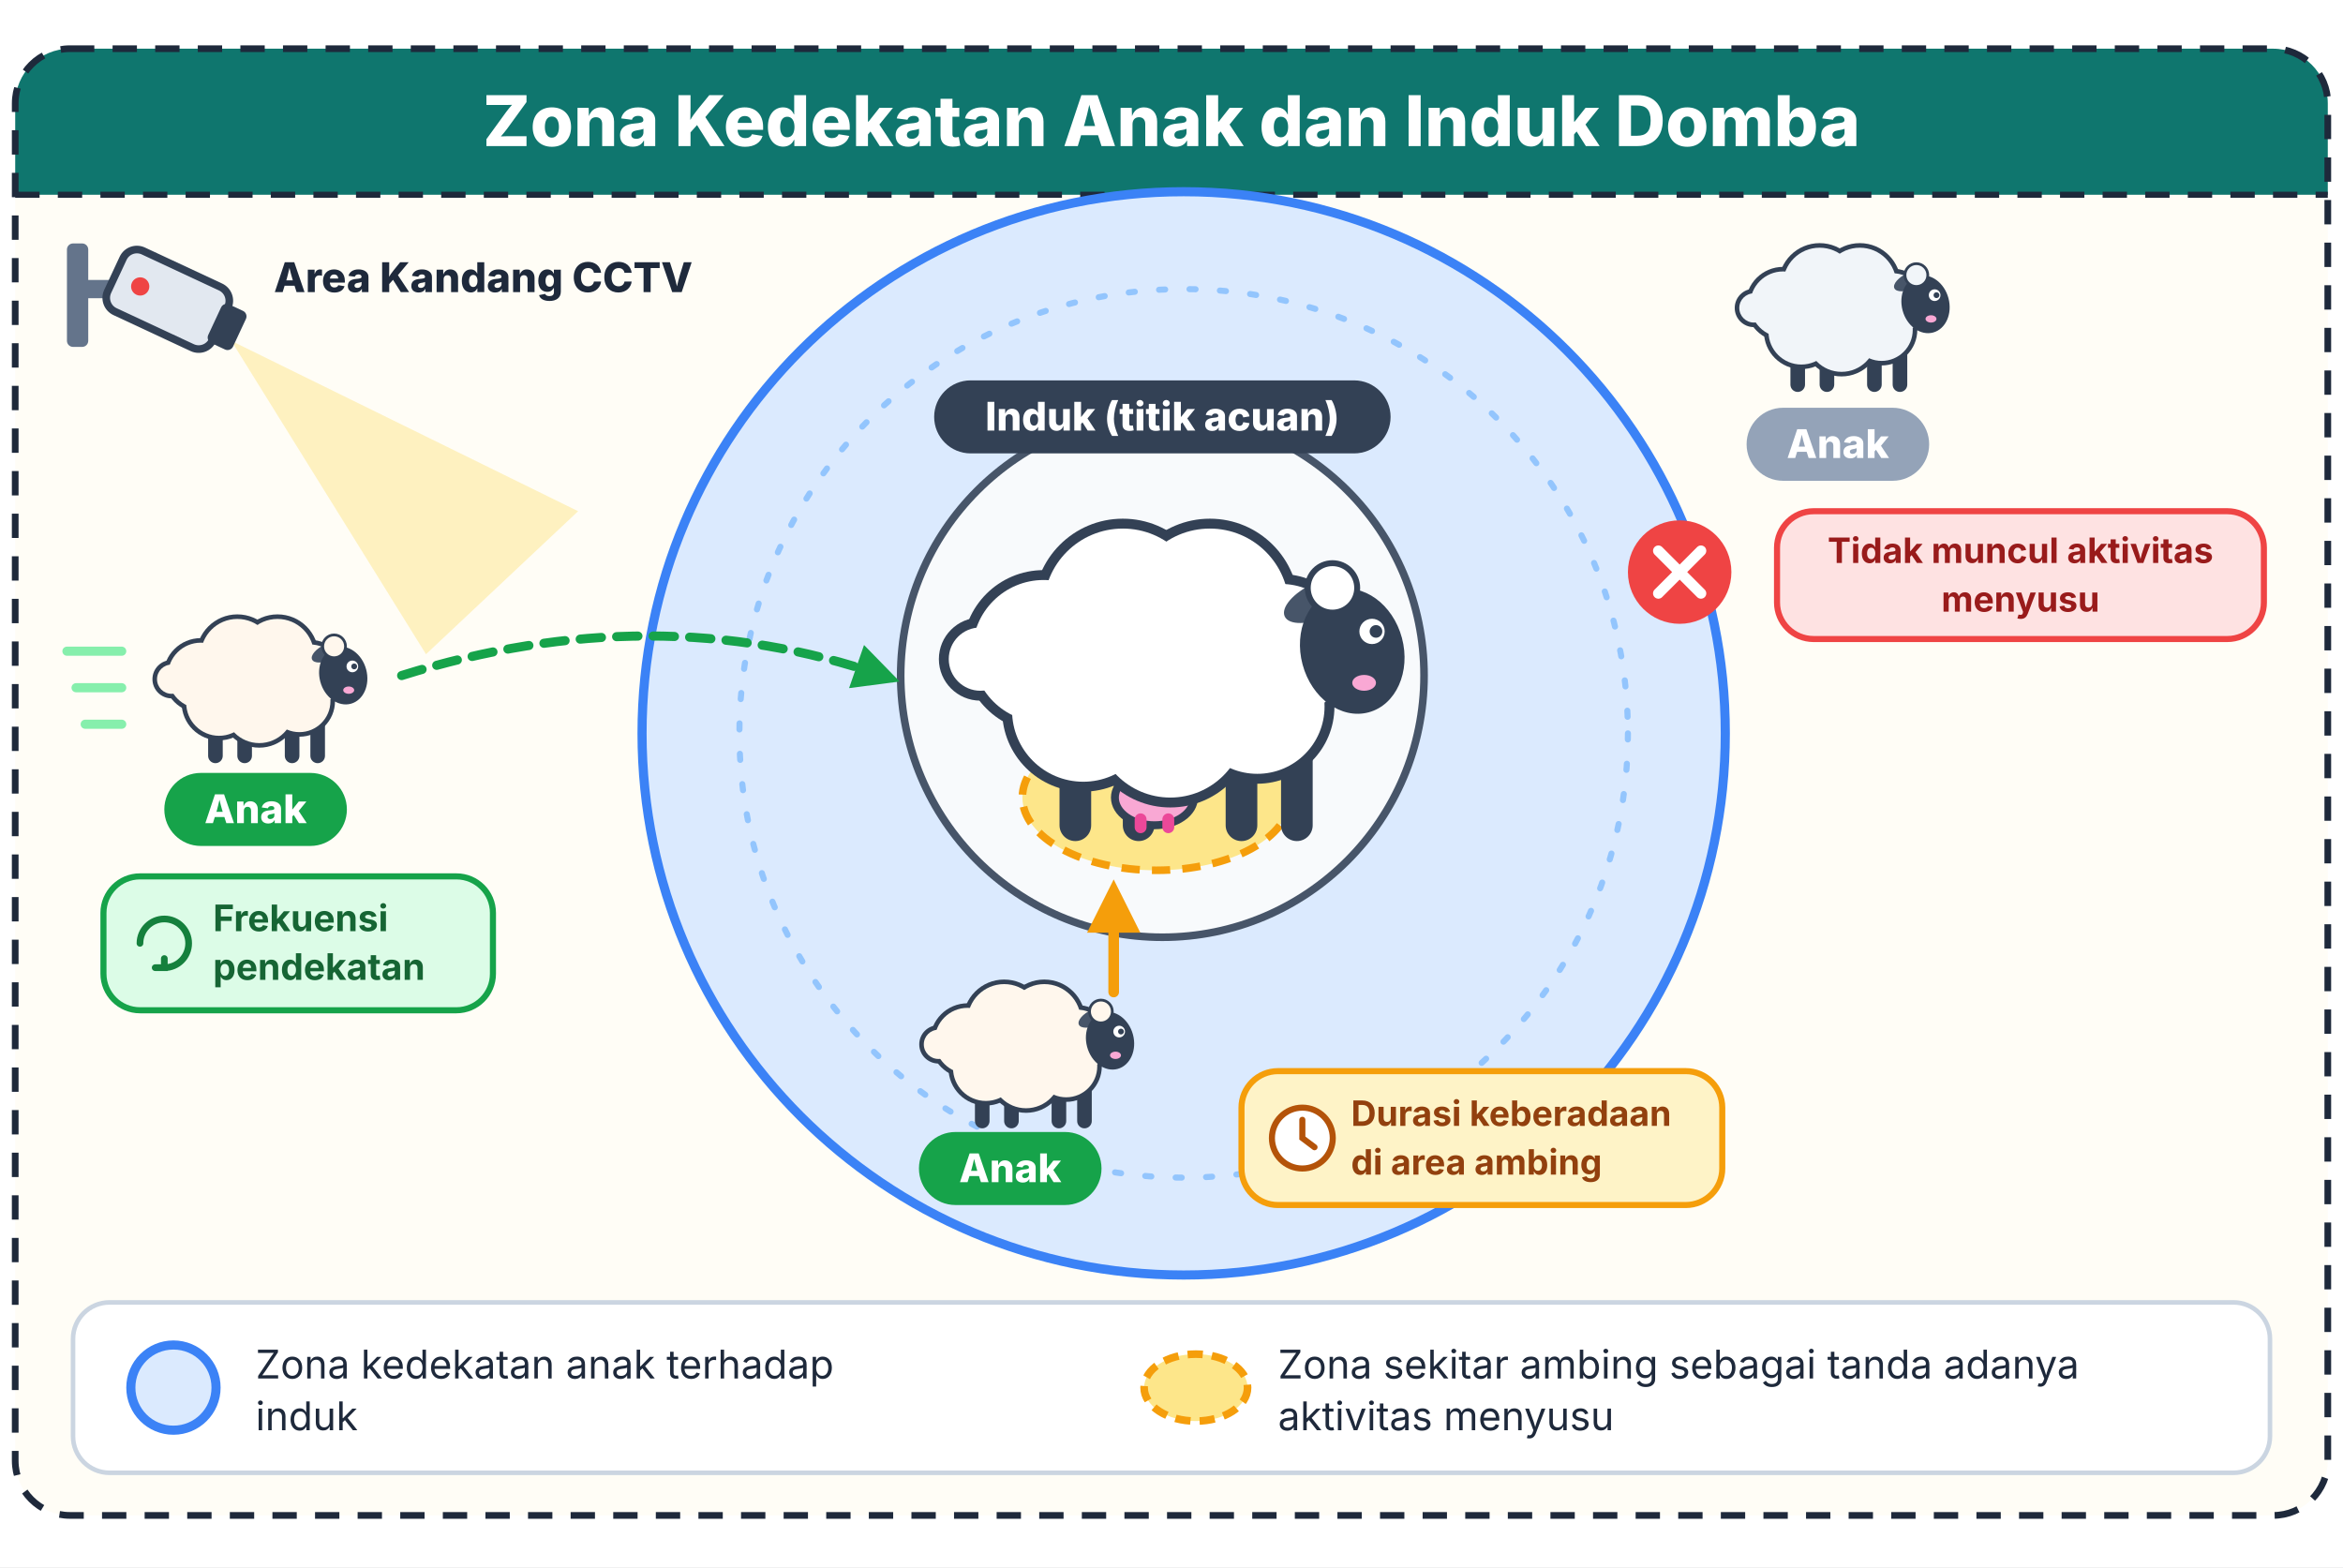
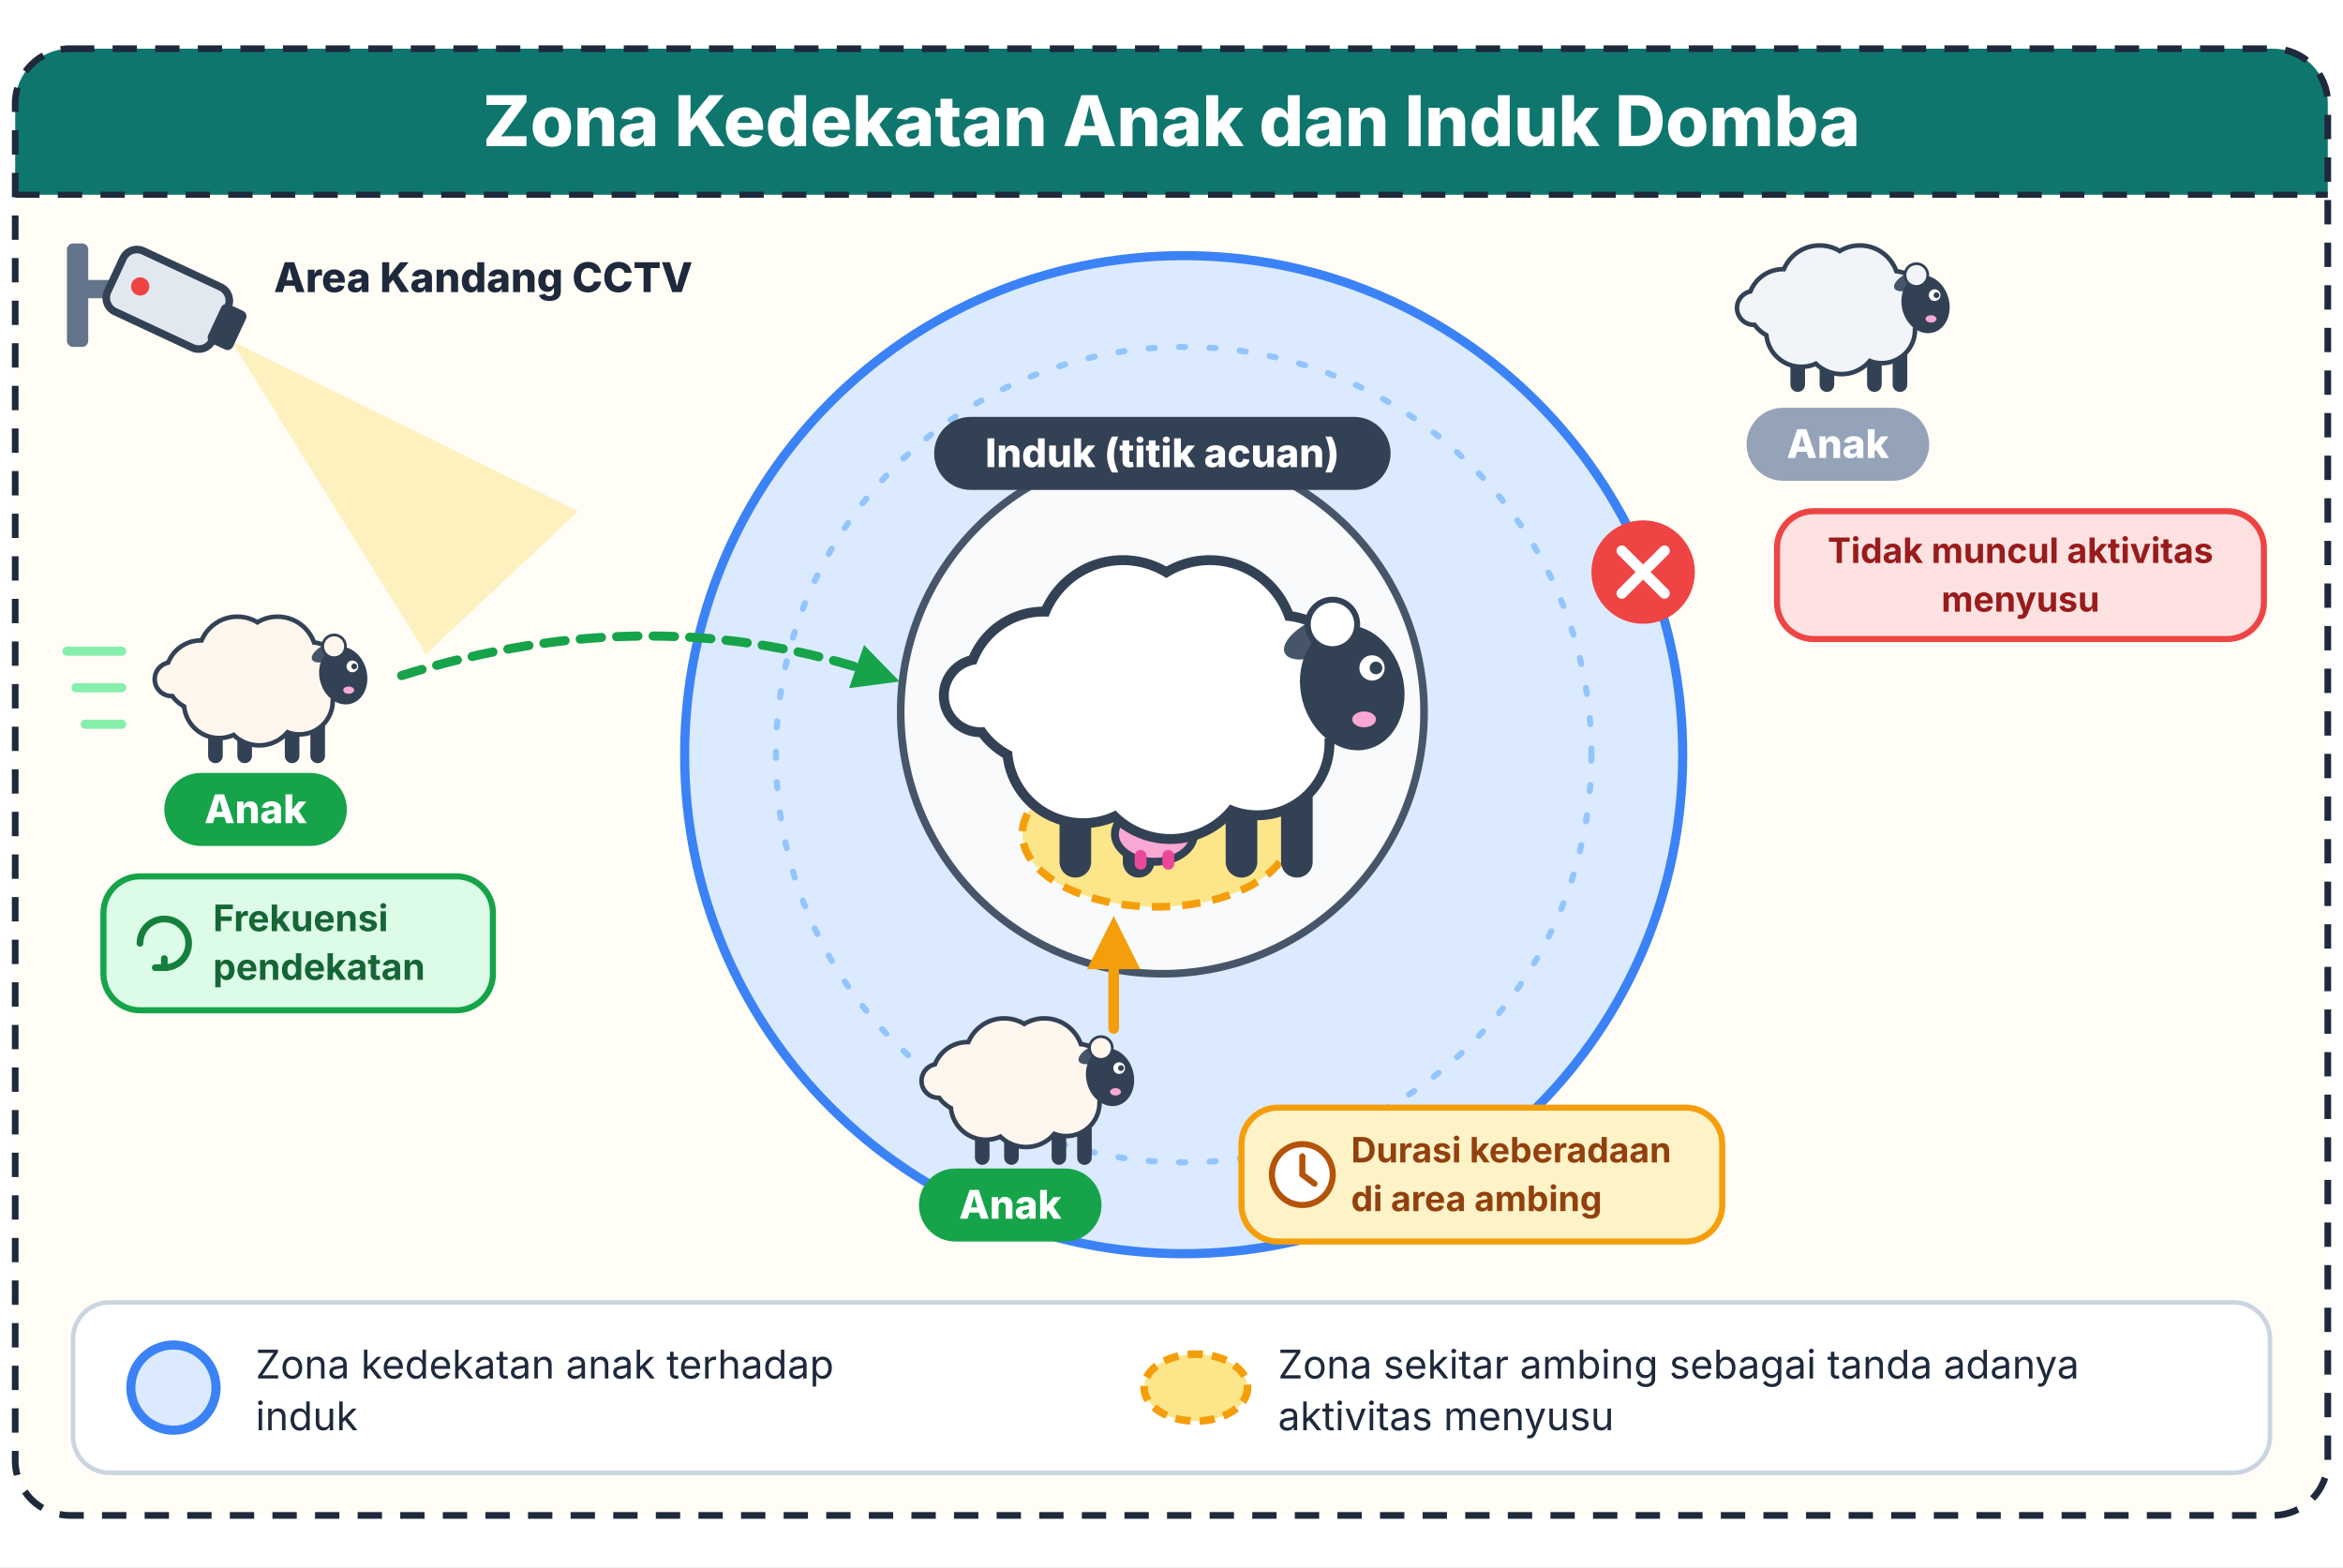
<svg xmlns="http://www.w3.org/2000/svg" width="770" height="515" viewBox="0 0 770 515" font-family="Inter, sans-serif">
  <defs>
    <clipPath id="card">
      <rect x="5" y="16" width="760" height="482" rx="18" />
    </clipPath>
    <marker id="aG" viewBox="0 0 10 10" refX="6" refY="5" markerWidth="5" markerHeight="5" orient="auto">
      <path d="M0,0 L10,5 L0,10 z" fill="#16a34a" />
    </marker>
    <marker id="aO" viewBox="0 0 10 10" refX="6" refY="5" markerWidth="5" markerHeight="5" orient="auto">
      <path d="M0,0 L10,5 L0,10 z" fill="#f59e0b" />
    </marker>
  </defs>
  <rect width="770" height="515" fill="#ffffff" />
  <rect x="5" y="16" width="760" height="482" rx="18" fill="#fffdf6" />
  <g clip-path="url(#card)">
    <rect x="5" y="16" width="760" height="48" fill="#0f766e" />
  </g>
  <text x="385" y="48" text-anchor="middle" font-size="23" font-weight="800" fill="#ffffff">Zona Kedekatan Anak dan Induk Domba</text>
  <line x1="5" y1="64" x2="765" y2="64" stroke="#1e293b" stroke-width="2" stroke-dasharray="8 6" />
  <path d="M76,112 L140,215 L190,168 Z" fill="#fde68a" opacity="0.5" />
  <g transform="translate(22,80)">
    <rect x="0" y="0" width="7" height="34" rx="2" fill="#64748b" />
    <rect x="5" y="12" width="14" height="6" fill="#64748b" />
    <g transform="rotate(25 30 18)">
      <rect x="14" y="6" width="38" height="22" rx="5" fill="#e2e8f0" stroke="#334155" stroke-width="2.5" />
      <rect x="50" y="10" width="9" height="14" rx="2" fill="#334155" />
      <circle cx="23" cy="17" r="3" fill="#ef4444" />
    </g>
  </g>
  <text x="90" y="96" font-size="13.5" font-weight="800" fill="#1e293b">Area Kandang CCTV</text>
-   <circle cx="389" cy="241" r="178" fill="#dbeafe" stroke="#3b82f6" stroke-width="3" />
-   <circle cx="389" cy="241" r="146" fill="none" stroke="#93c5fd" stroke-width="2" stroke-dasharray="2 8" stroke-linecap="round" />
-   <circle cx="382" cy="222" r="86" fill="#f8fafc" stroke="#475569" stroke-width="2.5" />
-   <ellipse cx="380" cy="262" rx="44" ry="24" fill="#fde68a" stroke="#f59e0b" stroke-width="2.5" stroke-dasharray="6 4" />
-   <g transform="translate(304,162) scale(1.3)">
-     <rect x="34" y="62" width="8" height="26" rx="4" fill="#334155" />
-     <rect x="50" y="62" width="8" height="26" rx="4" fill="#334155" />
-     <rect x="76" y="62" width="8" height="26" rx="4" fill="#334155" />
-     <rect x="90" y="62" width="8" height="26" rx="4" fill="#334155" />
-     <ellipse cx="58" cy="77" rx="10" ry="7" fill="#f9a8d4" stroke="#334155" stroke-width="2" />
-     <rect x="53" y="81" width="3" height="5" rx="1.5" fill="#ec4899" />
-     <rect x="60" y="81" width="3" height="5" rx="1.5" fill="#ec4899" />
-     <circle cx="30" cy="40" r="20.5" fill="#334155" />
-     <circle cx="50" cy="29" r="22.5" fill="#334155" />
-     <circle cx="72" cy="29" r="22.5" fill="#334155" />
-     <circle cx="90" cy="40" r="19.5" fill="#334155" />
-     <circle cx="40" cy="55" r="20.5" fill="#334155" />
-     <circle cx="62" cy="58" r="21.5" fill="#334155" />
-     <circle cx="84" cy="54" r="19.5" fill="#334155" />
-     <circle cx="14" cy="42" r="10.5" fill="#334155" />
-     <circle cx="30" cy="40" r="18" fill="#ffffff" />
-     <circle cx="50" cy="29" r="20" fill="#ffffff" />
-     <circle cx="72" cy="29" r="20" fill="#ffffff" />
-     <circle cx="90" cy="40" r="17" fill="#ffffff" />
-     <circle cx="40" cy="55" r="18" fill="#ffffff" />
-     <circle cx="62" cy="58" r="19" fill="#ffffff" />
-     <circle cx="84" cy="54" r="17" fill="#ffffff" />
-     <circle cx="14" cy="42" r="8" fill="#ffffff" />
-     <ellipse cx="100" cy="27" rx="10" ry="4.5" fill="#475569" transform="rotate(-25 100 27)" />
-     <ellipse cx="108" cy="40" rx="13" ry="16" fill="#334155" transform="rotate(-15 108 40)" />
-     <circle cx="103" cy="24" r="7" fill="#334155" />
-     <circle cx="103" cy="24" r="5.5" fill="#ffffff" />
-     <circle cx="113" cy="35" r="3.2" fill="#fff" />
-     <circle cx="114" cy="35" r="1.6" fill="#334155" />
-     <ellipse cx="111" cy="48" rx="3" ry="2" fill="#f9a8d4" />
+   <circle cx="389" cy="248" r="164" fill="#dbeafe" stroke="#3b82f6" stroke-width="3" />
+   <circle cx="389" cy="248" r="134" fill="none" stroke="#93c5fd" stroke-width="2" stroke-dasharray="2 8" stroke-linecap="round" />
+   <g transform="translate(0,12)">
+     <circle cx="382" cy="222" r="86" fill="#f8fafc" stroke="#475569" stroke-width="2.5" />
+     <ellipse cx="380" cy="262" rx="44" ry="24" fill="#fde68a" stroke="#f59e0b" stroke-width="2.5" stroke-dasharray="6 4" />
+     <g transform="translate(304,162) scale(1.3)">
+       <rect x="34" y="62" width="8" height="26" rx="4" fill="#334155" />
+       <rect x="50" y="62" width="8" height="26" rx="4" fill="#334155" />
+       <rect x="76" y="62" width="8" height="26" rx="4" fill="#334155" />
+       <rect x="90" y="62" width="8" height="26" rx="4" fill="#334155" />
+       <ellipse cx="58" cy="77" rx="10" ry="7" fill="#f9a8d4" stroke="#334155" stroke-width="2" />
+       <rect x="53" y="81" width="3" height="5" rx="1.5" fill="#ec4899" />
+       <rect x="60" y="81" width="3" height="5" rx="1.5" fill="#ec4899" />
+       <circle cx="30" cy="40" r="20.5" fill="#334155" />
+       <circle cx="50" cy="29" r="22.5" fill="#334155" />
+       <circle cx="72" cy="29" r="22.5" fill="#334155" />
+       <circle cx="90" cy="40" r="19.5" fill="#334155" />
+       <circle cx="40" cy="55" r="20.5" fill="#334155" />
+       <circle cx="62" cy="58" r="21.5" fill="#334155" />
+       <circle cx="84" cy="54" r="19.5" fill="#334155" />
+       <circle cx="14" cy="42" r="10.5" fill="#334155" />
+       <circle cx="30" cy="40" r="18" fill="#ffffff" />
+       <circle cx="50" cy="29" r="20" fill="#ffffff" />
+       <circle cx="72" cy="29" r="20" fill="#ffffff" />
+       <circle cx="90" cy="40" r="17" fill="#ffffff" />
+       <circle cx="40" cy="55" r="18" fill="#ffffff" />
+       <circle cx="62" cy="58" r="19" fill="#ffffff" />
+       <circle cx="84" cy="54" r="17" fill="#ffffff" />
+       <circle cx="14" cy="42" r="8" fill="#ffffff" />
+       <ellipse cx="100" cy="27" rx="10" ry="4.5" fill="#475569" transform="rotate(-25 100 27)" />
+       <ellipse cx="108" cy="40" rx="13" ry="16" fill="#334155" transform="rotate(-15 108 40)" />
+       <circle cx="103" cy="24" r="7" fill="#334155" />
+       <circle cx="103" cy="24" r="5.5" fill="#ffffff" />
+       <circle cx="113" cy="35" r="3.2" fill="#fff" />
+       <circle cx="114" cy="35" r="1.6" fill="#334155" />
+       <ellipse cx="111" cy="48" rx="3" ry="2" fill="#f9a8d4" />
+     </g>
+     <rect x="307.0" y="125" width="150" height="24" rx="12" fill="#334155" />
+     <text x="382" y="141.5" text-anchor="middle" font-size="13" font-weight="800" fill="#fff">Induk (titik acuan)</text>
+     <line x1="366" y1="326" x2="366" y2="296" stroke="#f59e0b" stroke-width="3.5" stroke-linecap="round" marker-end="url(#aO)" />
+     <g transform="translate(300,318) scale(0.6)">
+       <rect x="34" y="62" width="8" height="26" rx="4" fill="#334155" />
+       <rect x="50" y="62" width="8" height="26" rx="4" fill="#334155" />
+       <rect x="76" y="62" width="8" height="26" rx="4" fill="#334155" />
+       <rect x="90" y="62" width="8" height="26" rx="4" fill="#334155" />
+       <circle cx="30" cy="40" r="20.5" fill="#334155" />
+       <circle cx="50" cy="29" r="22.5" fill="#334155" />
+       <circle cx="72" cy="29" r="22.5" fill="#334155" />
+       <circle cx="90" cy="40" r="19.5" fill="#334155" />
+       <circle cx="40" cy="55" r="20.5" fill="#334155" />
+       <circle cx="62" cy="58" r="21.5" fill="#334155" />
+       <circle cx="84" cy="54" r="19.5" fill="#334155" />
+       <circle cx="14" cy="42" r="10.5" fill="#334155" />
+       <circle cx="30" cy="40" r="18" fill="#fff7ed" />
+       <circle cx="50" cy="29" r="20" fill="#fff7ed" />
+       <circle cx="72" cy="29" r="20" fill="#fff7ed" />
+       <circle cx="90" cy="40" r="17" fill="#fff7ed" />
+       <circle cx="40" cy="55" r="18" fill="#fff7ed" />
+       <circle cx="62" cy="58" r="19" fill="#fff7ed" />
+       <circle cx="84" cy="54" r="17" fill="#fff7ed" />
+       <circle cx="14" cy="42" r="8" fill="#fff7ed" />
+       <ellipse cx="100" cy="27" rx="10" ry="4.5" fill="#475569" transform="rotate(-25 100 27)" />
+       <ellipse cx="108" cy="40" rx="13" ry="16" fill="#334155" transform="rotate(-15 108 40)" />
+       <circle cx="103" cy="24" r="7" fill="#334155" />
+       <circle cx="103" cy="24" r="5.5" fill="#fff7ed" />
+       <circle cx="113" cy="35" r="3.2" fill="#fff" />
+       <circle cx="114" cy="35" r="1.6" fill="#334155" />
+       <ellipse cx="111" cy="48" rx="3" ry="2" fill="#f9a8d4" />
+     </g>
+     <rect x="302.0" y="372" width="60" height="24" rx="12" fill="#16a34a" />
+     <text x="332" y="388.5" text-anchor="middle" font-size="13" font-weight="800" fill="#fff">Anak</text>
+     <rect x="408" y="352" width="158" height="44" rx="12" fill="#fef3c7" stroke="#f59e0b" stroke-width="2" />
+     <circle cx="428" cy="374" r="10" fill="#fff" stroke="#b45309" stroke-width="2" />
+     <path d="M428,368 L428,374 L432,377" stroke="#b45309" stroke-width="2" fill="none" stroke-linecap="round" />
+     <text x="444" y="370" font-size="11.5" font-weight="700" fill="#92400e">Durasi keberadaan</text>
+     <text x="444" y="386" font-size="11.5" font-weight="700" fill="#92400e">di area ambing</text>
  </g>
-   <rect x="307.0" y="125" width="150" height="24" rx="12" fill="#334155" />
-   <text x="382" y="141.5" text-anchor="middle" font-size="13" font-weight="800" fill="#fff">Induk (titik acuan)</text>
-   <line x1="366" y1="326" x2="366" y2="296" stroke="#f59e0b" stroke-width="3.5" stroke-linecap="round" marker-end="url(#aO)" />
-   <g transform="translate(300,318) scale(0.6)">
-     <rect x="34" y="62" width="8" height="26" rx="4" fill="#334155" />
-     <rect x="50" y="62" width="8" height="26" rx="4" fill="#334155" />
-     <rect x="76" y="62" width="8" height="26" rx="4" fill="#334155" />
-     <rect x="90" y="62" width="8" height="26" rx="4" fill="#334155" />
-     <circle cx="30" cy="40" r="20.5" fill="#334155" />
-     <circle cx="50" cy="29" r="22.5" fill="#334155" />
-     <circle cx="72" cy="29" r="22.5" fill="#334155" />
-     <circle cx="90" cy="40" r="19.5" fill="#334155" />
-     <circle cx="40" cy="55" r="20.5" fill="#334155" />
-     <circle cx="62" cy="58" r="21.5" fill="#334155" />
-     <circle cx="84" cy="54" r="19.5" fill="#334155" />
-     <circle cx="14" cy="42" r="10.5" fill="#334155" />
-     <circle cx="30" cy="40" r="18" fill="#fff7ed" />
-     <circle cx="50" cy="29" r="20" fill="#fff7ed" />
-     <circle cx="72" cy="29" r="20" fill="#fff7ed" />
-     <circle cx="90" cy="40" r="17" fill="#fff7ed" />
-     <circle cx="40" cy="55" r="18" fill="#fff7ed" />
-     <circle cx="62" cy="58" r="19" fill="#fff7ed" />
-     <circle cx="84" cy="54" r="17" fill="#fff7ed" />
-     <circle cx="14" cy="42" r="8" fill="#fff7ed" />
-     <ellipse cx="100" cy="27" rx="10" ry="4.5" fill="#475569" transform="rotate(-25 100 27)" />
-     <ellipse cx="108" cy="40" rx="13" ry="16" fill="#334155" transform="rotate(-15 108 40)" />
-     <circle cx="103" cy="24" r="7" fill="#334155" />
-     <circle cx="103" cy="24" r="5.5" fill="#fff7ed" />
-     <circle cx="113" cy="35" r="3.2" fill="#fff" />
-     <circle cx="114" cy="35" r="1.6" fill="#334155" />
-     <ellipse cx="111" cy="48" rx="3" ry="2" fill="#f9a8d4" />
-   </g>
-   <rect x="302.0" y="372" width="60" height="24" rx="12" fill="#16a34a" />
-   <text x="332" y="388.5" text-anchor="middle" font-size="13" font-weight="800" fill="#fff">Anak</text>
-   <rect x="408" y="352" width="158" height="44" rx="12" fill="#fef3c7" stroke="#f59e0b" stroke-width="2" />
-   <circle cx="428" cy="374" r="10" fill="#fff" stroke="#b45309" stroke-width="2" />
-   <path d="M428,368 L428,374 L432,377" stroke="#b45309" stroke-width="2" fill="none" stroke-linecap="round" />
-   <text x="444" y="370" font-size="11.5" font-weight="700" fill="#92400e">Durasi keberadaan</text>
-   <text x="444" y="386" font-size="11.5" font-weight="700" fill="#92400e">di area ambing</text>
  <line x1="22" y1="214" x2="40" y2="214" stroke="#86efac" stroke-width="3" stroke-linecap="round" />
  <line x1="25" y1="226" x2="40" y2="226" stroke="#86efac" stroke-width="3" stroke-linecap="round" />
  <line x1="28" y1="238" x2="40" y2="238" stroke="#86efac" stroke-width="3" stroke-linecap="round" />
  <g transform="translate(48,198) scale(0.6)">
    <rect x="34" y="62" width="8" height="26" rx="4" fill="#334155" />
    <rect x="50" y="62" width="8" height="26" rx="4" fill="#334155" />
    <rect x="76" y="62" width="8" height="26" rx="4" fill="#334155" />
    <rect x="90" y="62" width="8" height="26" rx="4" fill="#334155" />
    <circle cx="30" cy="40" r="20.5" fill="#334155" />
    <circle cx="50" cy="29" r="22.5" fill="#334155" />
    <circle cx="72" cy="29" r="22.5" fill="#334155" />
    <circle cx="90" cy="40" r="19.5" fill="#334155" />
    <circle cx="40" cy="55" r="20.5" fill="#334155" />
    <circle cx="62" cy="58" r="21.5" fill="#334155" />
    <circle cx="84" cy="54" r="19.5" fill="#334155" />
    <circle cx="14" cy="42" r="10.5" fill="#334155" />
    <circle cx="30" cy="40" r="18" fill="#fff7ed" />
    <circle cx="50" cy="29" r="20" fill="#fff7ed" />
    <circle cx="72" cy="29" r="20" fill="#fff7ed" />
    <circle cx="90" cy="40" r="17" fill="#fff7ed" />
    <circle cx="40" cy="55" r="18" fill="#fff7ed" />
    <circle cx="62" cy="58" r="19" fill="#fff7ed" />
    <circle cx="84" cy="54" r="17" fill="#fff7ed" />
    <circle cx="14" cy="42" r="8" fill="#fff7ed" />
    <ellipse cx="100" cy="27" rx="10" ry="4.5" fill="#475569" transform="rotate(-25 100 27)" />
    <ellipse cx="108" cy="40" rx="13" ry="16" fill="#334155" transform="rotate(-15 108 40)" />
    <circle cx="103" cy="24" r="7" fill="#334155" />
    <circle cx="103" cy="24" r="5.5" fill="#fff7ed" />
    <circle cx="113" cy="35" r="3.2" fill="#fff" />
    <circle cx="114" cy="35" r="1.6" fill="#334155" />
    <ellipse cx="111" cy="48" rx="3" ry="2" fill="#f9a8d4" />
  </g>
  <rect x="54.0" y="254" width="60" height="24" rx="12" fill="#16a34a" />
  <text x="84" y="270.5" text-anchor="middle" font-size="13" font-weight="800" fill="#fff">Anak</text>
  <path d="M132,222 Q215,196 290,222" fill="none" stroke="#16a34a" stroke-width="3" stroke-dasharray="7 5" stroke-linecap="round" marker-end="url(#aG)" />
  <rect x="34" y="288" width="128" height="44" rx="12" fill="#dcfce7" stroke="#16a34a" stroke-width="2" />
  <g transform="translate(54,310)" fill="none" stroke="#15803d" stroke-width="2.2" stroke-linecap="round">
    <path d="M-8,0 A8,8 0 1 1 0,8" />
    <path d="M-3,8 L0,8 L0,5" />
  </g>
  <text x="70" y="306" font-size="12" font-weight="700" fill="#166534">Frekuensi</text>
  <text x="70" y="322" font-size="12" font-weight="700" fill="#166534">pendekatan</text>
  <g transform="translate(568,76) scale(0.6)">
    <rect x="34" y="62" width="8" height="26" rx="4" fill="#334155" />
    <rect x="50" y="62" width="8" height="26" rx="4" fill="#334155" />
    <rect x="76" y="62" width="8" height="26" rx="4" fill="#334155" />
    <rect x="90" y="62" width="8" height="26" rx="4" fill="#334155" />
    <circle cx="30" cy="40" r="20.5" fill="#334155" />
    <circle cx="50" cy="29" r="22.5" fill="#334155" />
    <circle cx="72" cy="29" r="22.5" fill="#334155" />
    <circle cx="90" cy="40" r="19.5" fill="#334155" />
    <circle cx="40" cy="55" r="20.5" fill="#334155" />
    <circle cx="62" cy="58" r="21.5" fill="#334155" />
    <circle cx="84" cy="54" r="19.5" fill="#334155" />
    <circle cx="14" cy="42" r="10.5" fill="#334155" />
    <circle cx="30" cy="40" r="18" fill="#f1f5f9" />
    <circle cx="50" cy="29" r="20" fill="#f1f5f9" />
    <circle cx="72" cy="29" r="20" fill="#f1f5f9" />
    <circle cx="90" cy="40" r="17" fill="#f1f5f9" />
    <circle cx="40" cy="55" r="18" fill="#f1f5f9" />
    <circle cx="62" cy="58" r="19" fill="#f1f5f9" />
    <circle cx="84" cy="54" r="17" fill="#f1f5f9" />
    <circle cx="14" cy="42" r="8" fill="#f1f5f9" />
    <ellipse cx="100" cy="27" rx="10" ry="4.5" fill="#475569" transform="rotate(-25 100 27)" />
    <ellipse cx="108" cy="40" rx="13" ry="16" fill="#334155" transform="rotate(-15 108 40)" />
    <circle cx="103" cy="24" r="7" fill="#334155" />
    <circle cx="103" cy="24" r="5.5" fill="#f1f5f9" />
    <circle cx="113" cy="35" r="3.2" fill="#fff" />
    <circle cx="114" cy="35" r="1.6" fill="#334155" />
    <ellipse cx="111" cy="48" rx="3" ry="2" fill="#f9a8d4" />
  </g>
  <rect x="574.0" y="134" width="60" height="24" rx="12" fill="#94a3b8" />
  <text x="604" y="150.5" text-anchor="middle" font-size="13" font-weight="800" fill="#fff">Anak</text>
-   <circle cx="552" cy="188" r="17" fill="#ef4444" />
-   <path d="M545,181 L559,195 M559,181 L545,195" stroke="#fff" stroke-width="3.5" stroke-linecap="round" />
+   <circle cx="540" cy="188" r="17" fill="#ef4444" />
+   <path d="M533,181 L547,195 M547,181 L533,195" stroke="#fff" stroke-width="3.5" stroke-linecap="round" />
  <rect x="584" y="168" width="160" height="42" rx="12" fill="#fee2e2" stroke="#ef4444" stroke-width="2" />
  <text x="664" y="185" text-anchor="middle" font-size="11.5" font-weight="700" fill="#991b1b">Tidak muncul aktivitas</text>
  <text x="664" y="201" text-anchor="middle" font-size="11.5" font-weight="700" fill="#991b1b">menyusu</text>
  <rect x="24" y="428" width="722" height="56" rx="12" fill="#ffffff" stroke="#cbd5e1" stroke-width="1.5" />
  <circle cx="57" cy="456" r="14" fill="#dbeafe" stroke="#3b82f6" stroke-width="3" />
  <text x="84" y="453" font-size="13" fill="#1e293b">Zona kedekatan anak terhadap</text>
  <text x="84" y="470" font-size="13" fill="#1e293b">induk</text>
  <ellipse cx="393" cy="456" rx="17" ry="11" fill="#fde68a" stroke="#f59e0b" stroke-width="2.5" stroke-dasharray="5 3" />
  <text x="420" y="453" font-size="13" fill="#1e293b">Zona sekitar ambing sebagai tanda adanya</text>
  <text x="420" y="470" font-size="13" fill="#1e293b">aktivitas menyusu</text>
  <rect x="5" y="16" width="760" height="482" rx="18" fill="none" stroke="#1e293b" stroke-width="2.2" stroke-dasharray="8 6" />
</svg>
